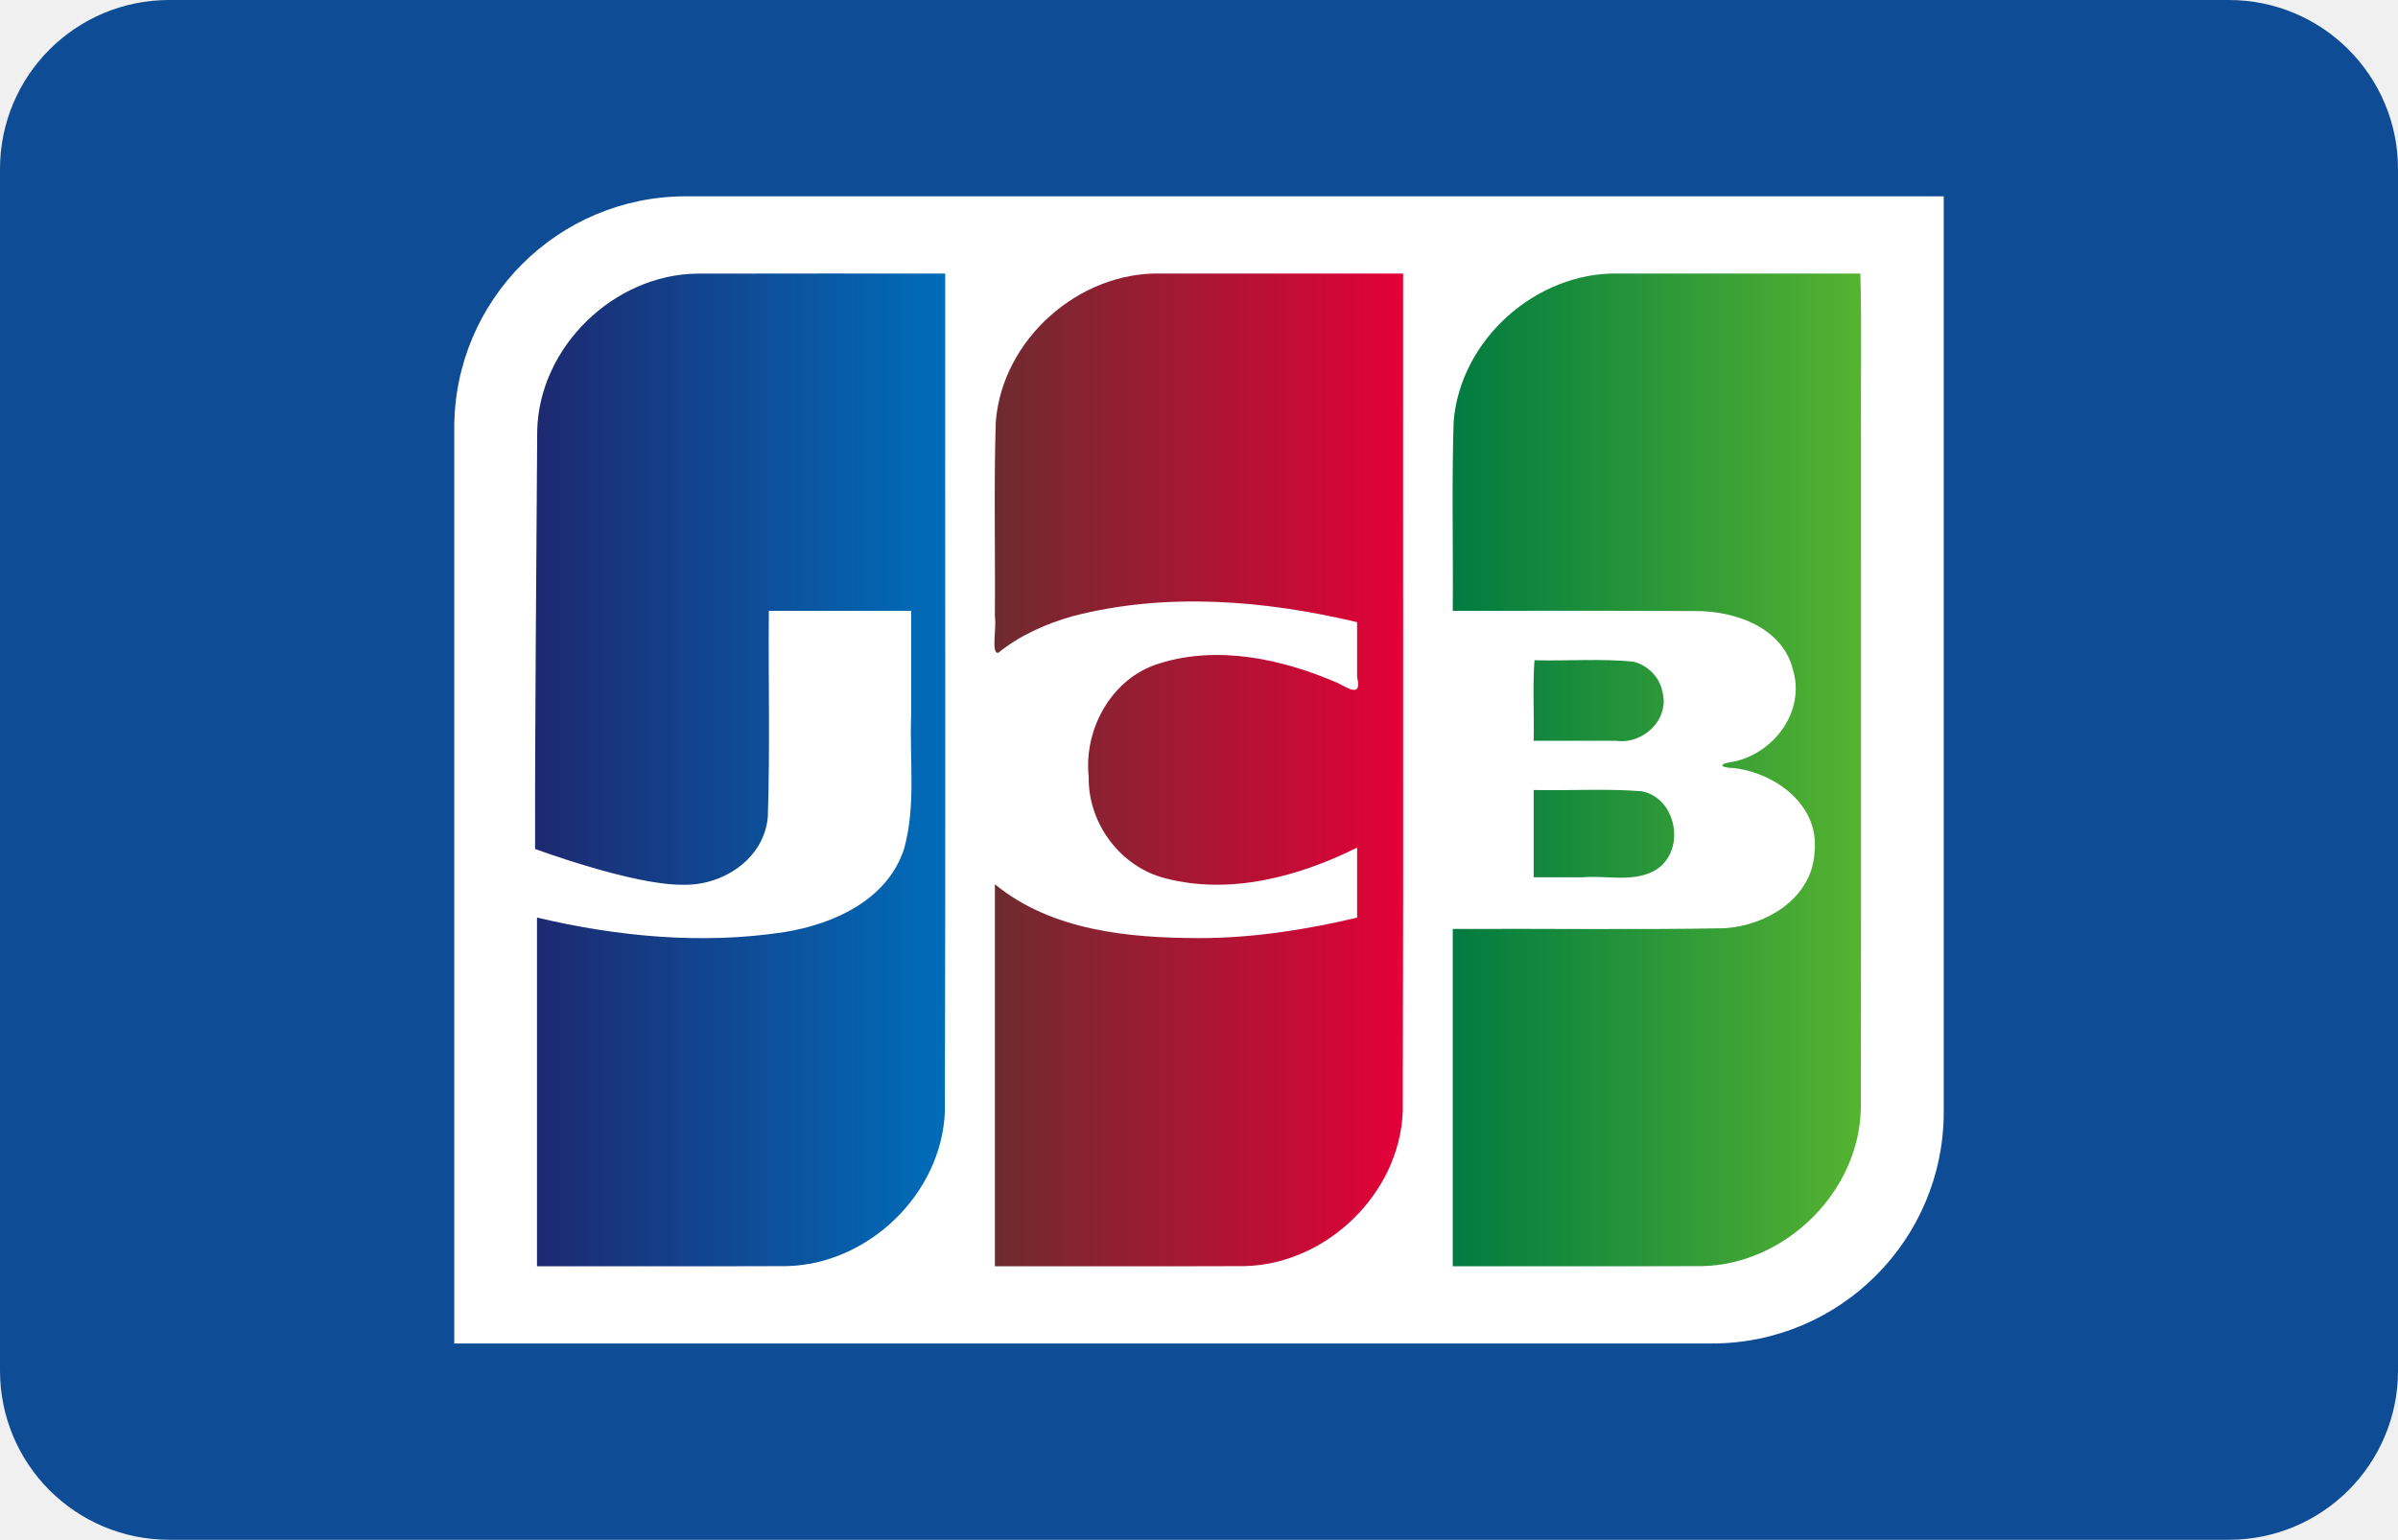
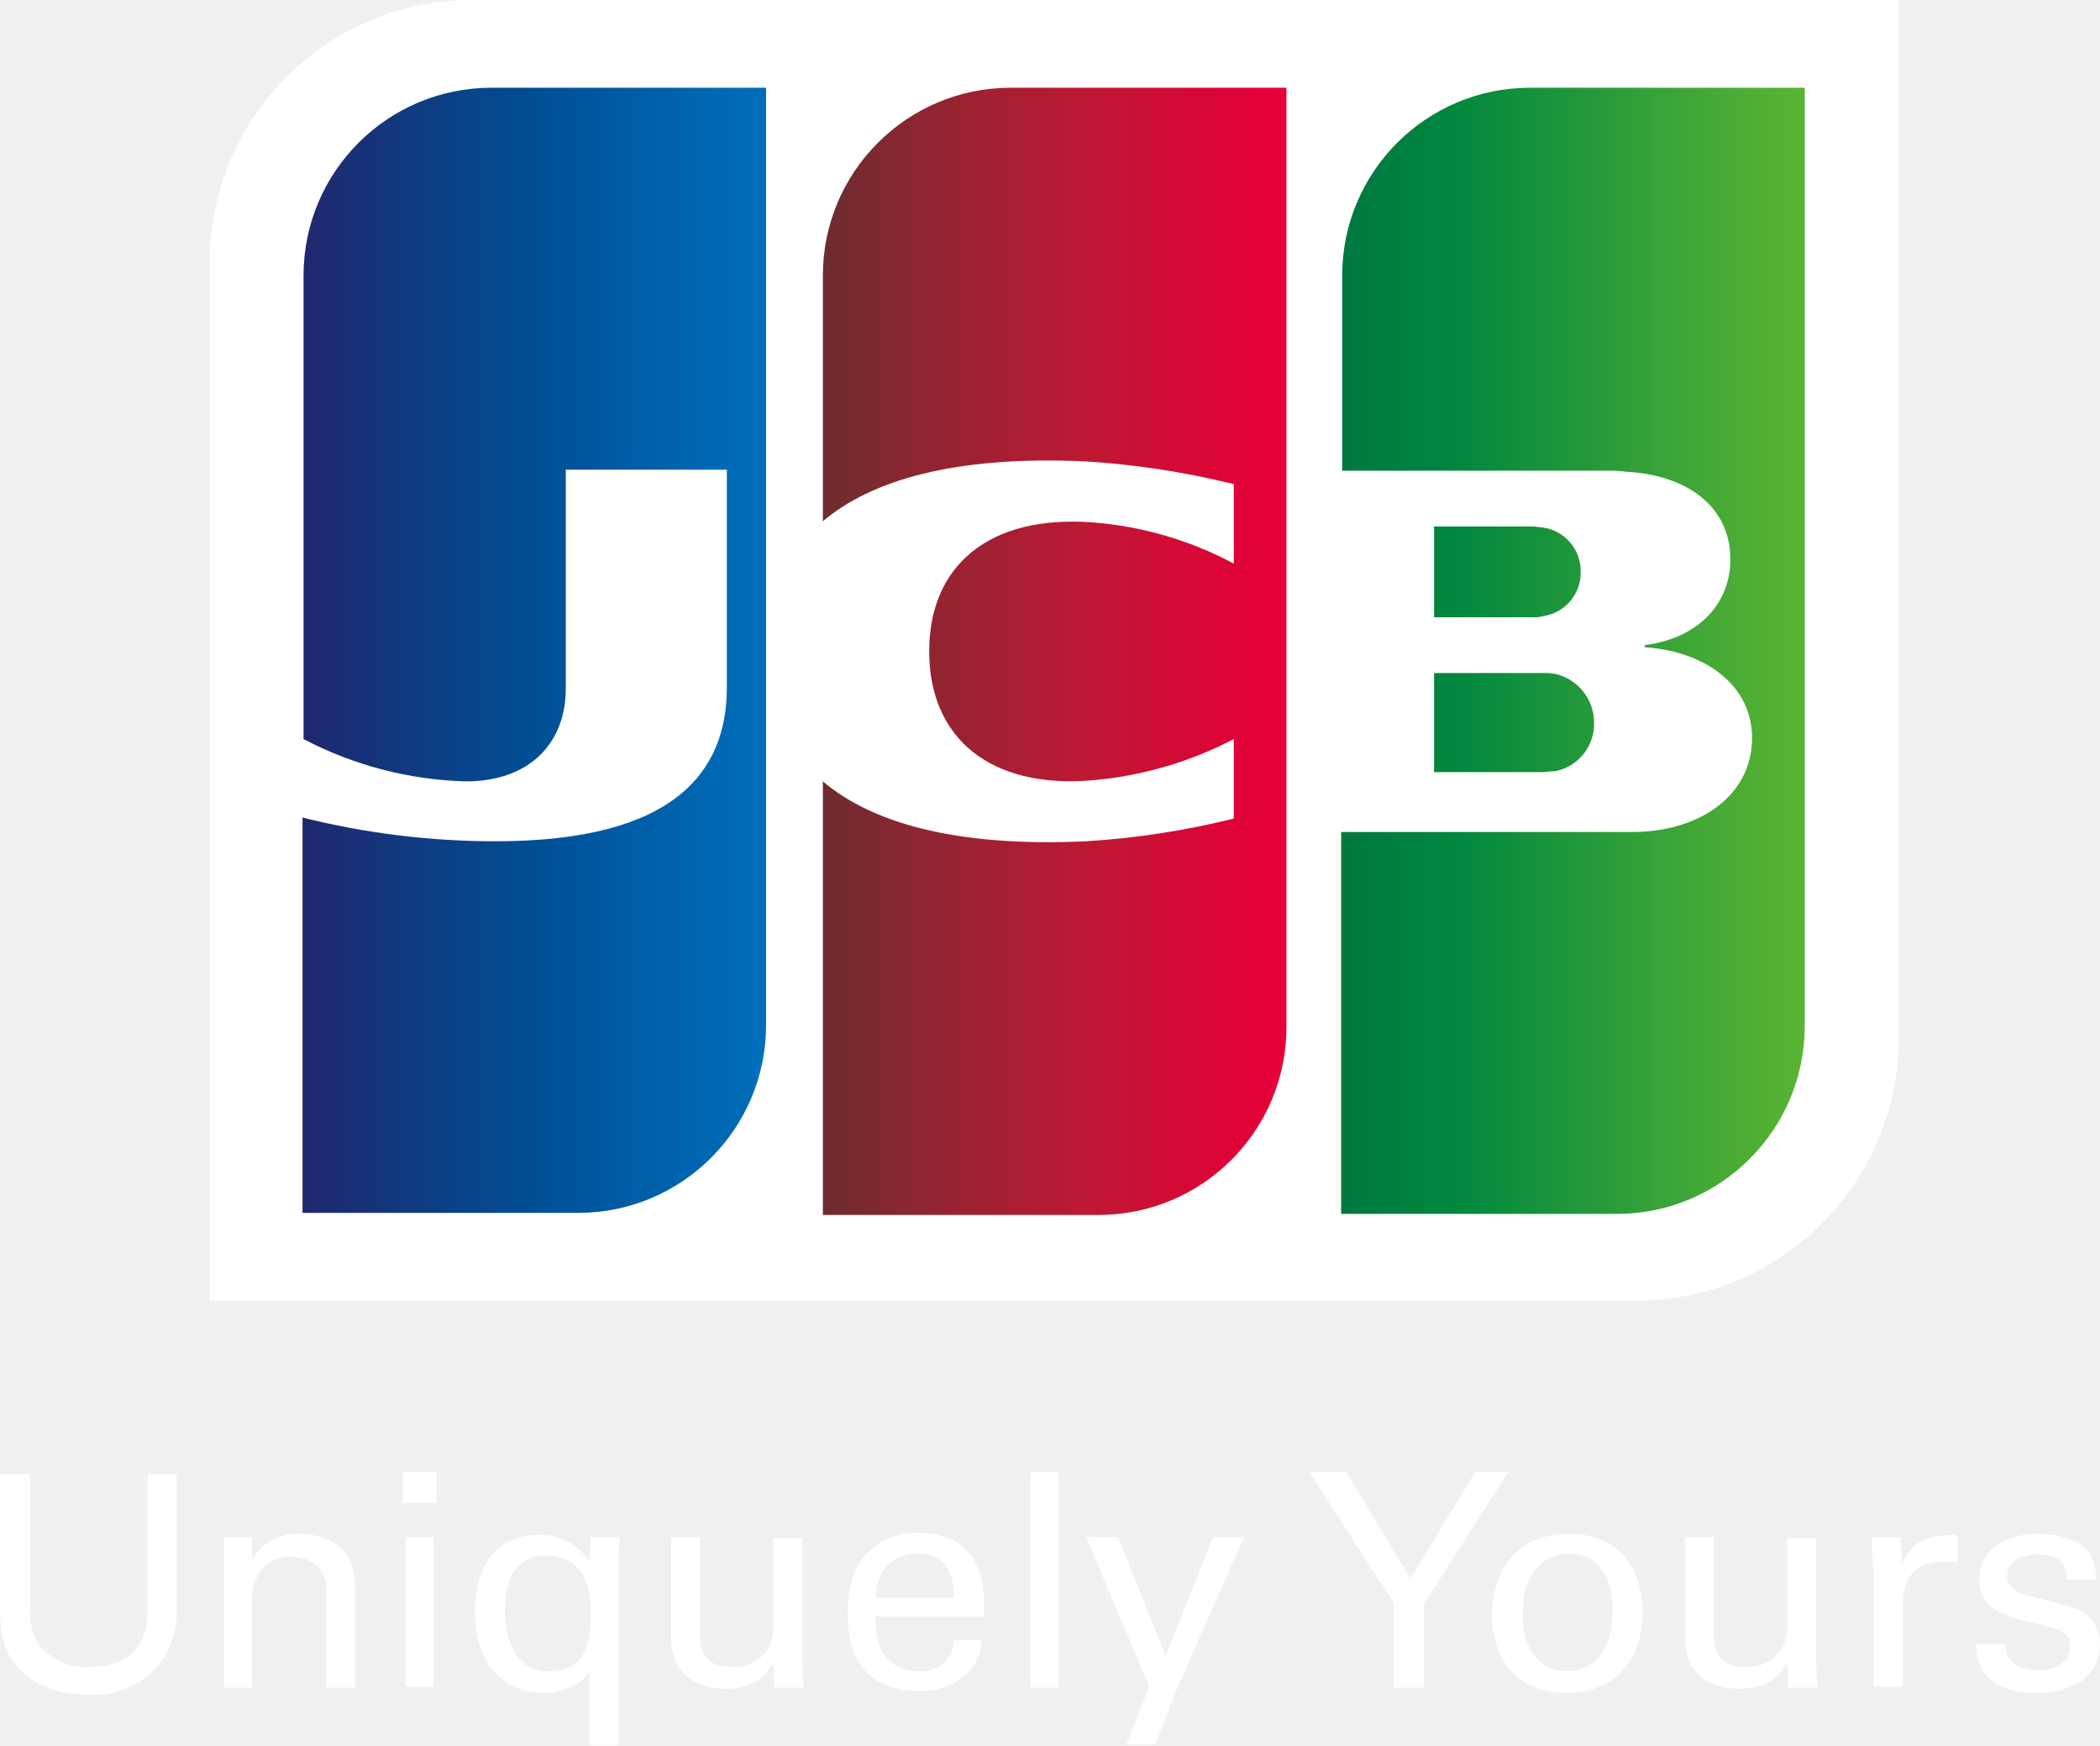
- <svg xmlns="http://www.w3.org/2000/svg" width="780" height="501" viewBox="0 0 780 501" id="svg2" version="1.1">
-   <defs id="defs6">
-     <linearGradient x1="713.385" y1="151.041" x2="920.439" y2="151.041" id="a" gradientTransform="scale(0.6413616,1.559183)" gradientUnits="userSpaceOnUse">
-       <stop stop-color="#007B40" offset="0%" id="stop9" />
-       <stop stop-color="#55B330" offset="100%" id="stop11" />
+ <svg xmlns="http://www.w3.org/2000/svg" xmlns:xlink="http://www.w3.org/1999/xlink" viewBox="0 0 203.4 169.1">
+   <defs>
+     <style>.cls-1{fill:#fff;}.cls-2{fill:url(#Безымянный_градиент_3);}.cls-3{fill:url(#Безымянный_градиент_3-2);}.cls-4{fill:url(#Безымянный_градиент_3-3);}.cls-5{fill:url(#Безымянный_градиент_4);}.cls-6{fill:url(#Безымянный_градиент_5);}</style>
+     <linearGradient id="Безымянный_градиент_3" x1="105.34" y1="-324.37" x2="145.29" y2="-324.37" gradientTransform="matrix(1.13, 0, 0, -1.13, 11.47, -294.91)" gradientUnits="userSpaceOnUse">
+       <stop offset="0" stop-color="#007940" />
+       <stop offset="0.23" stop-color="#00873f" />
+       <stop offset="0.74" stop-color="#40a737" />
+       <stop offset="1" stop-color="#5cb531" />
    </linearGradient>
-     <linearGradient x1="248.434" y1="151.358" x2="455.032" y2="151.358" id="b" gradientTransform="scale(0.6427059,1.555922)" gradientUnits="userSpaceOnUse">
-       <stop stop-color="#1D2970" offset="0%" id="stop14" />
-       <stop stop-color="#006DBA" offset="100%" id="stop16" />
+     <linearGradient id="Безымянный_градиент_3-2" x1="105.35" y1="-318.19" x2="145.26" y2="-318.19" xlink:href="#Безымянный_градиент_3" />
+     <linearGradient id="Безымянный_градиент_3-3" x1="105.34" y1="-311.39" x2="145.29" y2="-311.39" xlink:href="#Безымянный_градиент_3" />
+     <linearGradient id="Безымянный_градиент_4" x1="15.92" y1="-318.14" x2="56.48" y2="-318.14" gradientTransform="matrix(1.13, 0, 0, -1.13, 11.47, -294.91)" gradientUnits="userSpaceOnUse">
+       <stop offset="0" stop-color="#1f286f" />
+       <stop offset="0.48" stop-color="#004e94" />
+       <stop offset="0.83" stop-color="#0066b1" />
+       <stop offset="1" stop-color="#006fbc" />
    </linearGradient>
-     <linearGradient x1="481.026" y1="151.089" x2="688.002" y2="151.089" id="c" gradientTransform="scale(0.64156,1.558701)" gradientUnits="userSpaceOnUse">
-       <stop stop-color="#6E2B2F" offset="0%" id="stop19" />
-       <stop stop-color="#E30138" offset="100%" id="stop21" />
+     <linearGradient id="Безымянный_градиент_5" x1="60.42" y1="-318.23" x2="99.81" y2="-318.23" gradientTransform="matrix(1.13, 0, 0, -1.13, 11.47, -294.91)" gradientUnits="userSpaceOnUse">
+       <stop offset="0" stop-color="#6c2c2f" />
+       <stop offset="0.17" stop-color="#882730" />
+       <stop offset="0.57" stop-color="#be1833" />
+       <stop offset="0.86" stop-color="#dc0436" />
+       <stop offset="1" stop-color="#e60039" />
    </linearGradient>
  </defs>
-   <g id="g23" style="fill:none;fill-rule:evenodd" transform="translate(15,15)">
-     <rect width="750" height="471" rx="40" id="rect25" style="fill:#0e4c96;stroke:#0e4c96;stroke-width:30;stroke-miterlimit:4;stroke-dasharray:none;stroke-opacity:1" x="0" y="0" />
-     <path d="m 617.243,346.766 c 0,41.615 -33.728,75.36 -75.36,75.36 l -409.126,0 0,-297.88 c 0,-41.627 33.733,-75.372 75.365,-75.372 l 409.12,0 0,297.892 z" id="path27" style="fill:#ffffff" />
-     <path d="m 483.86,242.045 c 11.683,0.253 23.436,-0.516 35.076,0.4 11.787,2.2 14.628,20.043 4.156,25.888 -7.14,3.85 -15.633,1.432 -23.38,2.113 l -15.852,0 0,-28.4 z M 525.69,209.9 c 2.596,9.165 -6.238,17.392 -15.066,16.13 l -26.764,0 c 0.184,-8.642 -0.37,-18.02 0.27,-26.208 10.725,0.3 21.55,-0.616 32.21,0.48 4.582,1.15 8.414,4.916 9.352,9.598 z M 590.12,73.997 c 0.498,17.5 0.07,35.927 0.214,53.783 -0.035,72.596 0.072,145.194 -0.055,217.79 -0.47,27.207 -24.583,50.844 -51.6,51.387 -27.047,0.11 -54.096,0.016 -81.143,0.047 l 0,-109.75 c 29.47,-0.154 58.96,0.307 88.417,-0.232 13.667,-0.86 28.632,-9.876 29.27,-24.915 1.61,-15.102 -12.632,-25.55 -26.153,-27.2 -5.197,-0.136 -5.043,-1.516 0,-2.118 12.893,-2.788 23.02,-16.134 19.227,-29.5 -3.236,-14.058 -18.773,-19.5 -31.697,-19.472 -26.35,-0.18 -52.71,-0.026 -79.063,-0.077 0.172,-20.488 -0.354,-41 0.286,-61.473 2.087,-26.716 26.806,-48.747 53.447,-48.27 l 78.85,0 z" id="path29" style="fill:url(#a)" />
-     <path d="m 159.74,125.04 c 0.674,-27.163 24.89,-50.61 51.875,-51.007 26.944,-0.083 53.89,-0.012 80.837,-0.036 -0.074,90.885 0.148,181.777 -0.112,272.658 -1.038,26.834 -24.99,49.834 -51.68,50.307 -26.995,0.1 -53.994,0.014 -80.99,0.042 l 0,-113.454 c 26.222,6.195 53.72,8.833 80.472,4.722 15.993,-2.575 33.488,-10.424 38.902,-27.014 3.986,-14.192 1.742,-29.126 2.334,-43.692 l 0,-33.824 -46.298,0 c -0.207,22.37 0.427,44.78 -0.334,67.125 -1.248,13.734 -14.846,22.46 -27.8,21.995 -16.066,0.17 -47.898,-11.64 -47.898,-11.64 -0.08,-41.917 0.466,-94.408 0.692,-136.182 z" id="path31" style="fill:url(#b)" />
-     <path d="m 309.72,197.39 c -2.434,0.517 -0.49,-8.3 -1.114,-11.646 0.166,-21.15 -0.346,-42.323 0.284,-63.458 2.083,-26.83 26.99,-48.916 53.74,-48.288 l 78.765,0 c -0.074,90.884 0.147,181.775 -0.112,272.656 -1.04,26.834 -24.992,49.833 -51.68,50.308 -26.998,0.1 -53.998,0.015 -80.997,0.043 l 0,-124.297 c 18.44,15.128 43.5,17.484 66.472,17.525 17.317,-0.006 34.534,-2.675 51.35,-6.67 l 0,-22.773 c -18.953,9.447 -41.233,15.446 -62.243,10.018 -14.656,-3.65 -25.294,-17.81 -25.056,-32.936 -1.7,-15.728 7.523,-32.335 22.98,-37.01 19.19,-6.01 40.108,-1.414 58.096,6.397 3.855,2.017 7.765,4.52 6.222,-1.922 l 0,-17.9 c -30.084,-7.157 -62.1,-9.792 -92.33,-2.004 -8.747,2.468 -17.27,6.21 -24.378,11.956 z" id="path33" style="fill:url(#c)" />
+   <g id="Слой_2" data-name="Слой 2">
+     <g id="レイヤー_1" data-name="レイヤー 1">
+       <path class="cls-1" d="M183.9,100.6A25.44,25.44,0,0,1,158.5,126H20.3V25.4A25.44,25.44,0,0,1,45.7,0H183.9Z" />
+       <path class="cls-2" d="M138.9,74.8h10.5c.3,0,1-.1,1.3-.1a4.68,4.68,0,0,0,3.7-4.7,4.85,4.85,0,0,0-3.7-4.7,5.28,5.28,0,0,0-1.3-.1H138.9Z" />
+       <path class="cls-3" d="M148.2,8.5A18.2,18.2,0,0,0,130,26.7V45.6h25.7a10.28,10.28,0,0,1,1.8.1c5.8.3,10.1,3.3,10.1,8.5,0,4.1-2.9,7.6-8.3,8.3v.2c5.9.4,10.4,3.7,10.4,8.8,0,5.5-5,9.1-11.6,9.1H129.9v37h26.7a18.2,18.2,0,0,0,18.2-18.2V8.5Z" />
+       <path class="cls-4" d="M153.1,55.4a4.25,4.25,0,0,0-3.7-4.3c-.2,0-.7-.1-1-.1h-9.5v8.8h9.5a2.79,2.79,0,0,0,1-.1A4.25,4.25,0,0,0,153.1,55.4Z" />
+       <path class="cls-5" d="M47.6,8.5A18.2,18.2,0,0,0,29.4,26.7V71.6a36,36,0,0,0,15.7,4.1c6.3,0,9.7-3.8,9.7-9V45.5H70.4V66.6c0,8.2-5.1,14.9-22.4,14.9a76.77,76.77,0,0,1-18.7-2.3v38.3H56A18.2,18.2,0,0,0,74.2,99.3V8.5Z" />
+       <path class="cls-6" d="M97.9,8.5A18.2,18.2,0,0,0,79.7,26.7V50.5c4.6-3.9,12.6-6.4,25.5-5.8a81.14,81.14,0,0,1,14.3,2.2v7.7a34.62,34.62,0,0,0-13.8-4C95.9,49.9,90,54.7,90,63.1s5.9,13.3,15.7,12.5a36.32,36.32,0,0,0,13.8-4v7.7a79.21,79.21,0,0,1-14.3,2.2c-12.9.6-20.9-1.9-25.5-5.8v42h26.7a18.2,18.2,0,0,0,18.2-18.2V8.5Z" />
+       <path class="cls-1" d="M2.9,142.6v13a6.34,6.34,0,0,0,.9,3.8,5.87,5.87,0,0,0,4.8,2.1c5.7,0,5.7-4.4,5.7-5.9V142.8h2.8v12.9a8.52,8.52,0,0,1-1.7,5.6,8.54,8.54,0,0,1-6.8,2.9c-2,0-5.4-.5-7.4-3.3C.6,160,0,158.8,0,155.6V142.8H2.9Z" />
+       <path class="cls-1" d="M21.7,150.6v-1.7h2.7v2.3a4.8,4.8,0,0,1,4.7-2.6c1.3,0,5.3.5,5.3,5v9.9H31.6v-9.2a3.17,3.17,0,0,0-.8-2.5,3.7,3.7,0,0,0-2.6-1c-2,0-3.8,1.4-3.8,4.3v8.4H21.7Z" />
+       <path class="cls-1" d="M39,142.6h3.3v3H39Zm.3,6.3H42v14.5H39.3Z" />
+       <path class="cls-1" d="M60,148.9c0,.6-.1,1.9-.1,2.4v17.8H57.1v-7.2a3.33,3.33,0,0,1-1.2,1.2,6.08,6.08,0,0,1-3.3.9c-3.5,0-6.6-2.5-6.6-7.9s3-7.4,6.1-7.4a5.59,5.59,0,0,1,5,2.6l.1-2.4Zm-7.1,1.8c-3.9,0-4,4.1-4,5.2a7.92,7.92,0,0,0,1.2,4.6,3.68,3.68,0,0,0,3.1,1.4c3.4,0,4-2.6,4-5.5C57.3,155.3,57.3,150.7,52.9,150.7Z" />
+       <path class="cls-1" d="M67.8,148.9v9.4c0,1.4.3,3.2,3.1,3.2a4,4,0,0,0,3.4-1.6,4.77,4.77,0,0,0,.6-2.7V149h2.8v11.8c0,.3.1,1.9.1,2.7H75l-.1-2.5c-.5,1-1.5,2.6-4.6,2.6-3.6,0-5.3-2.1-5.3-4.9v-9.8Z" />
+       <path class="cls-1" d="M84.8,156.7c-.1,3,1.2,5.2,4.2,5.2a3.09,3.09,0,0,0,3.4-3h2.7a5.06,5.06,0,0,1-1.2,3,6.34,6.34,0,0,1-5,1.9c-4.6,0-6.8-2.8-6.8-7.4,0-2.9.6-5.2,2.9-6.8a6.93,6.93,0,0,1,4-1.1c6.5,0,6.4,5.8,6.3,8.1H84.8Zm7.6-1.9c0-1.4-.2-4.3-3.6-4.3-1.8,0-3.9,1.1-4,4.3Z" />
+       <path class="cls-1" d="M99.8,142.6h2.7v20.9H99.8Z" />
+       <path class="cls-1" d="M114,163.6l-2.1,5.4h-2.8l2.2-5.6-6.1-14.5h3.1l4.6,11.5,4.6-11.5h3Z" />
+       <path class="cls-1" d="M135,155.3l-8.2-12.7h3.6l6.2,10.3,6.3-10.3h3.2l-8.2,12.8v8.1H135v-8.2Z" />
+       <path class="cls-1" d="M152,148.6c5.8,0,7.1,4.6,7.1,7.6,0,4.3-2.4,7.8-7.4,7.8-4.8,0-7.2-3.3-7.2-7.6C144.6,152.8,146.3,148.6,152,148.6Zm-.2,13.3c2.1,0,4.4-1.5,4.4-5.9,0-3.6-1.7-5.5-4.2-5.5-1.7,0-4.5,1.1-4.5,5.7C147.4,159.2,148.7,161.9,151.8,161.9Z" />
+       <path class="cls-1" d="M166,148.9v9.4c0,1.4.3,3.2,3.1,3.2a4,4,0,0,0,3.4-1.6,4.77,4.77,0,0,0,.6-2.7V149h2.8v11.8c0,.3.1,1.9.1,2.7h-2.8l-.1-2.5c-.5,1-1.5,2.6-4.6,2.6-3.6,0-5.3-2.1-5.3-4.9v-9.8Z" />
+       <path class="cls-1" d="M181.4,151.9c0-1-.1-2-.1-3h2.8l.1,2.8a4.07,4.07,0,0,1,3.5-2.9,14.16,14.16,0,0,1,1.9-.1v2.7a.75.75,0,0,0-.5-.1h-.8c-3.2,0-4,1.9-4,4.4v7.7h-2.8V151.9Z" />
+       <path class="cls-1" d="M194.2,159.2c0,1.1.6,2.6,3.2,2.6a3.2,3.2,0,0,0,2.6-.9,2.39,2.39,0,0,0,.5-1.4c0-1.4-1-1.7-3.2-2.2-3-.7-5.6-1.3-5.6-4.3,0-2.7,2.3-4.4,5.7-4.4,1.8,0,4.4.5,5.2,2.3a4.31,4.31,0,0,1,.4,2.1h-2.8c.1-2.2-1.8-2.4-2.8-2.4-.4,0-3,0-3,2.1,0,1.3,1.3,1.7,2.1,1.9,4,1,4.9,1.2,5.8,2a3.78,3.78,0,0,1,1.1,2.7,4.48,4.48,0,0,1-2,3.7,8,8,0,0,1-4.3,1c-3,0-5.7-1.2-5.7-4.7h2.8Z" />
+     </g>
  </g>
</svg>
